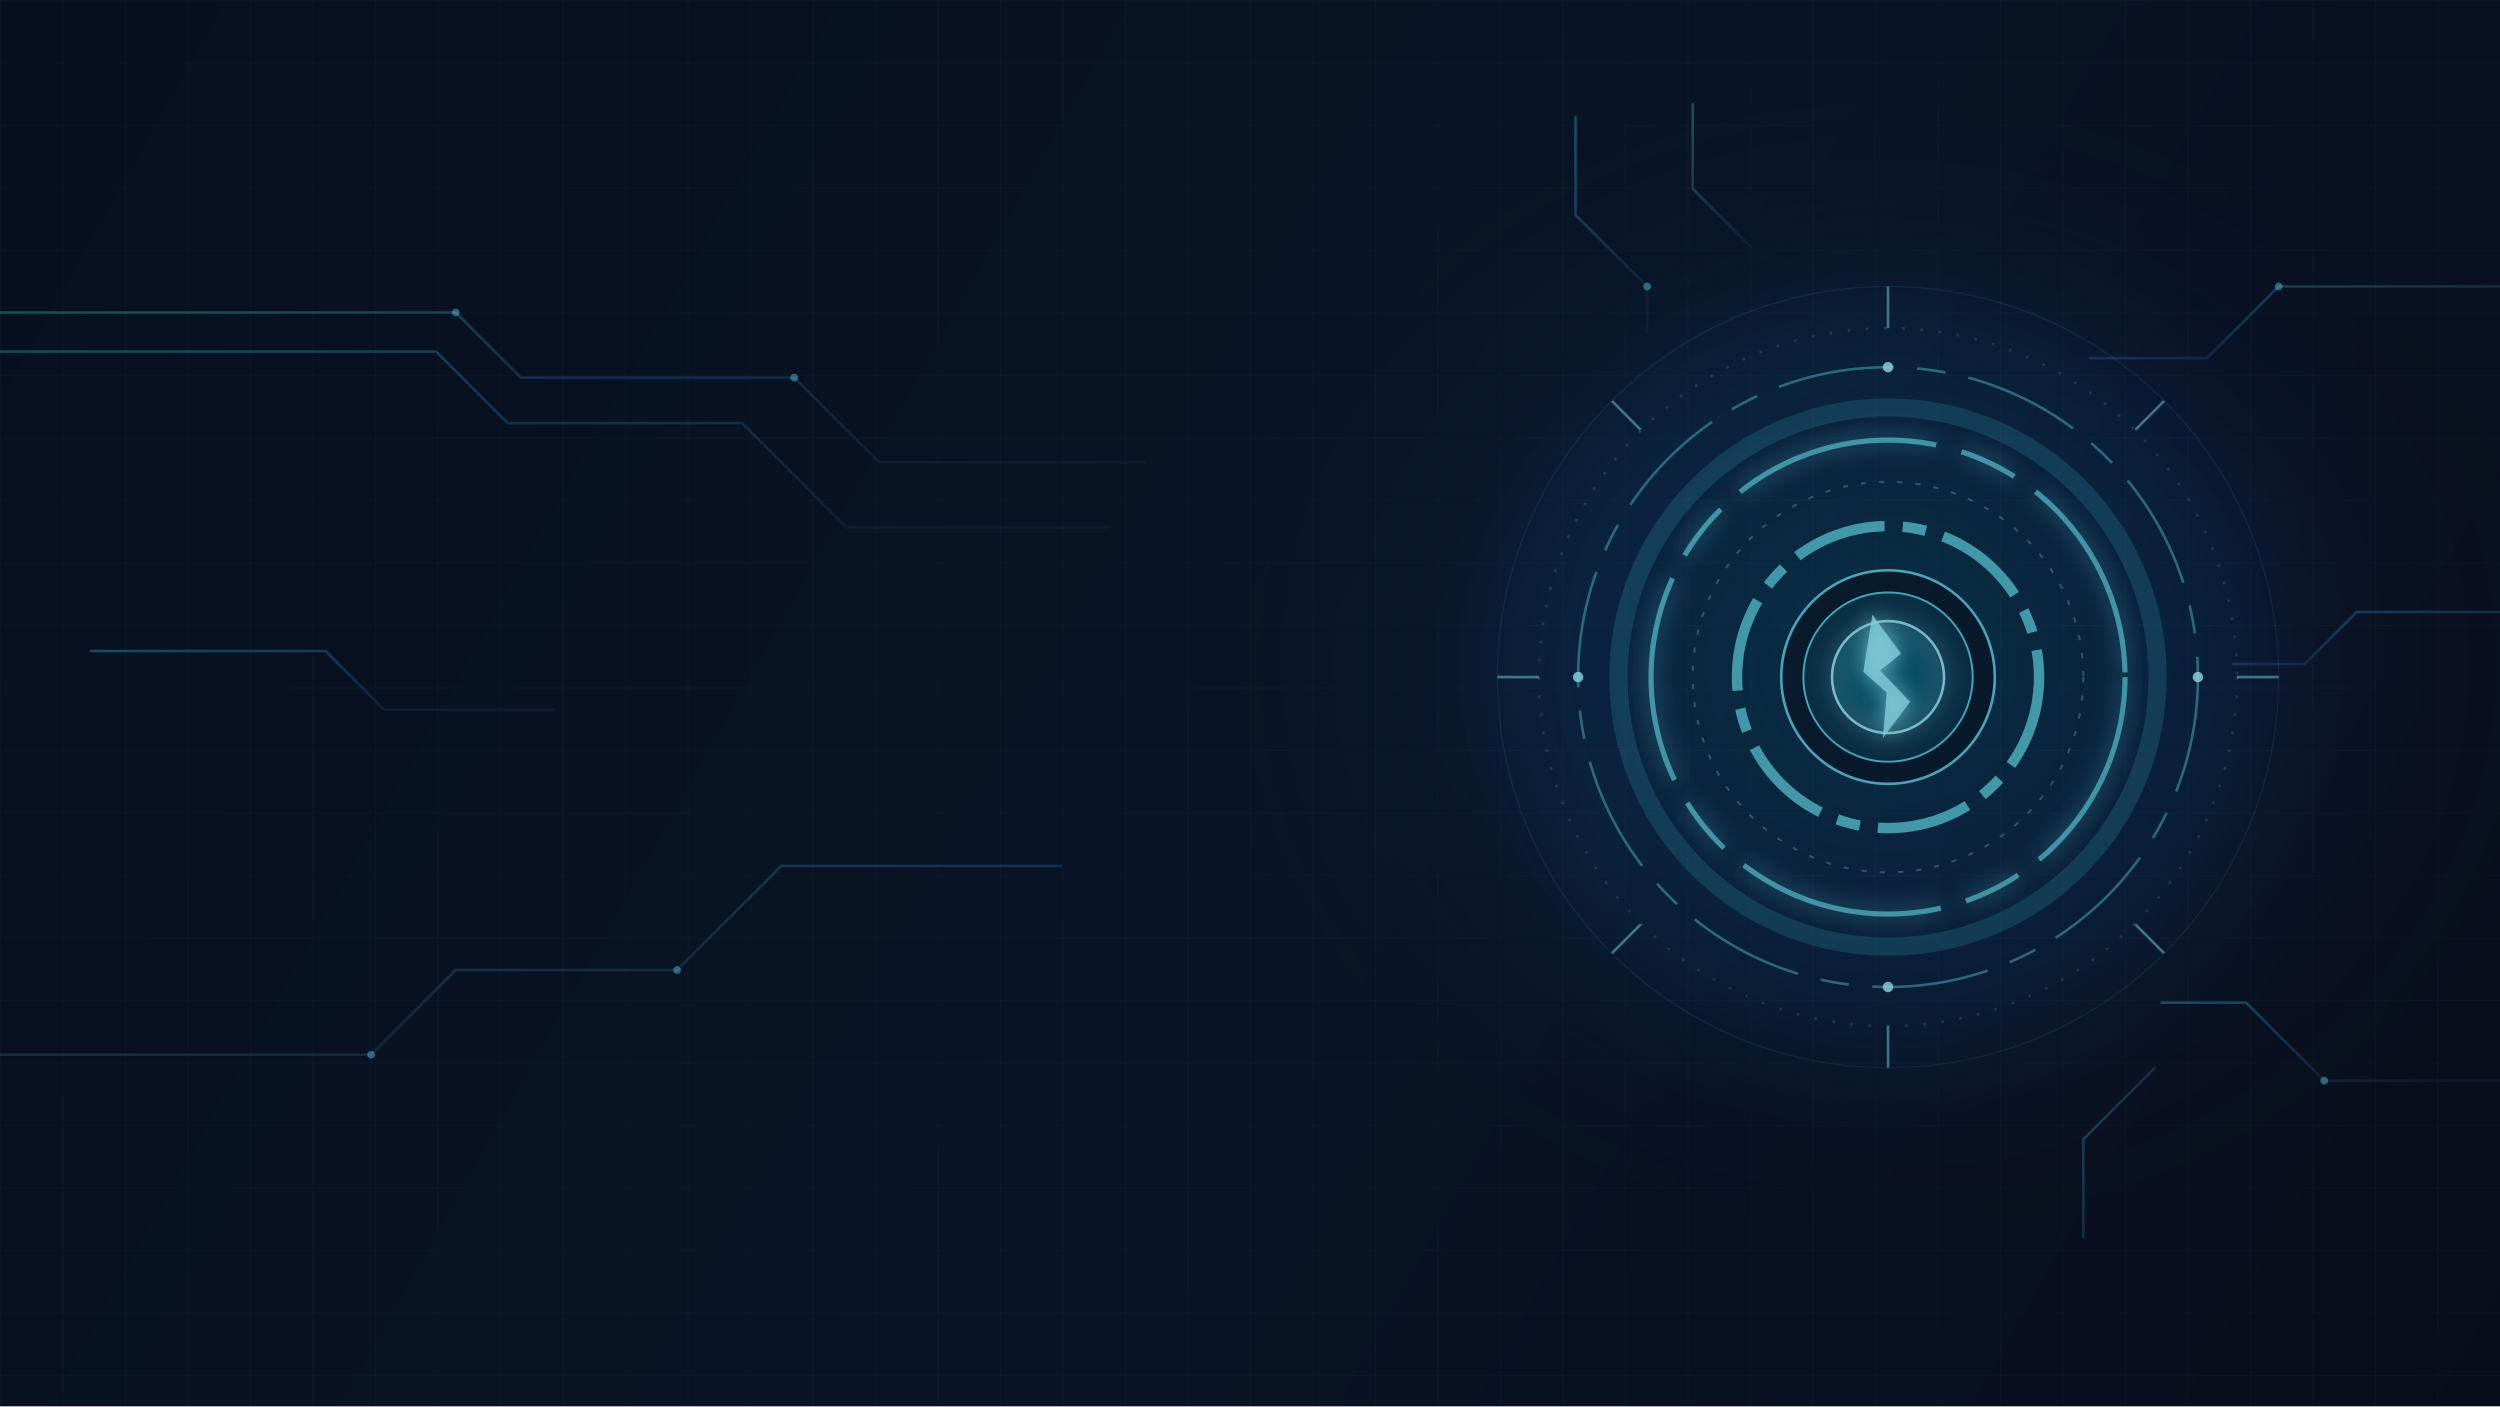
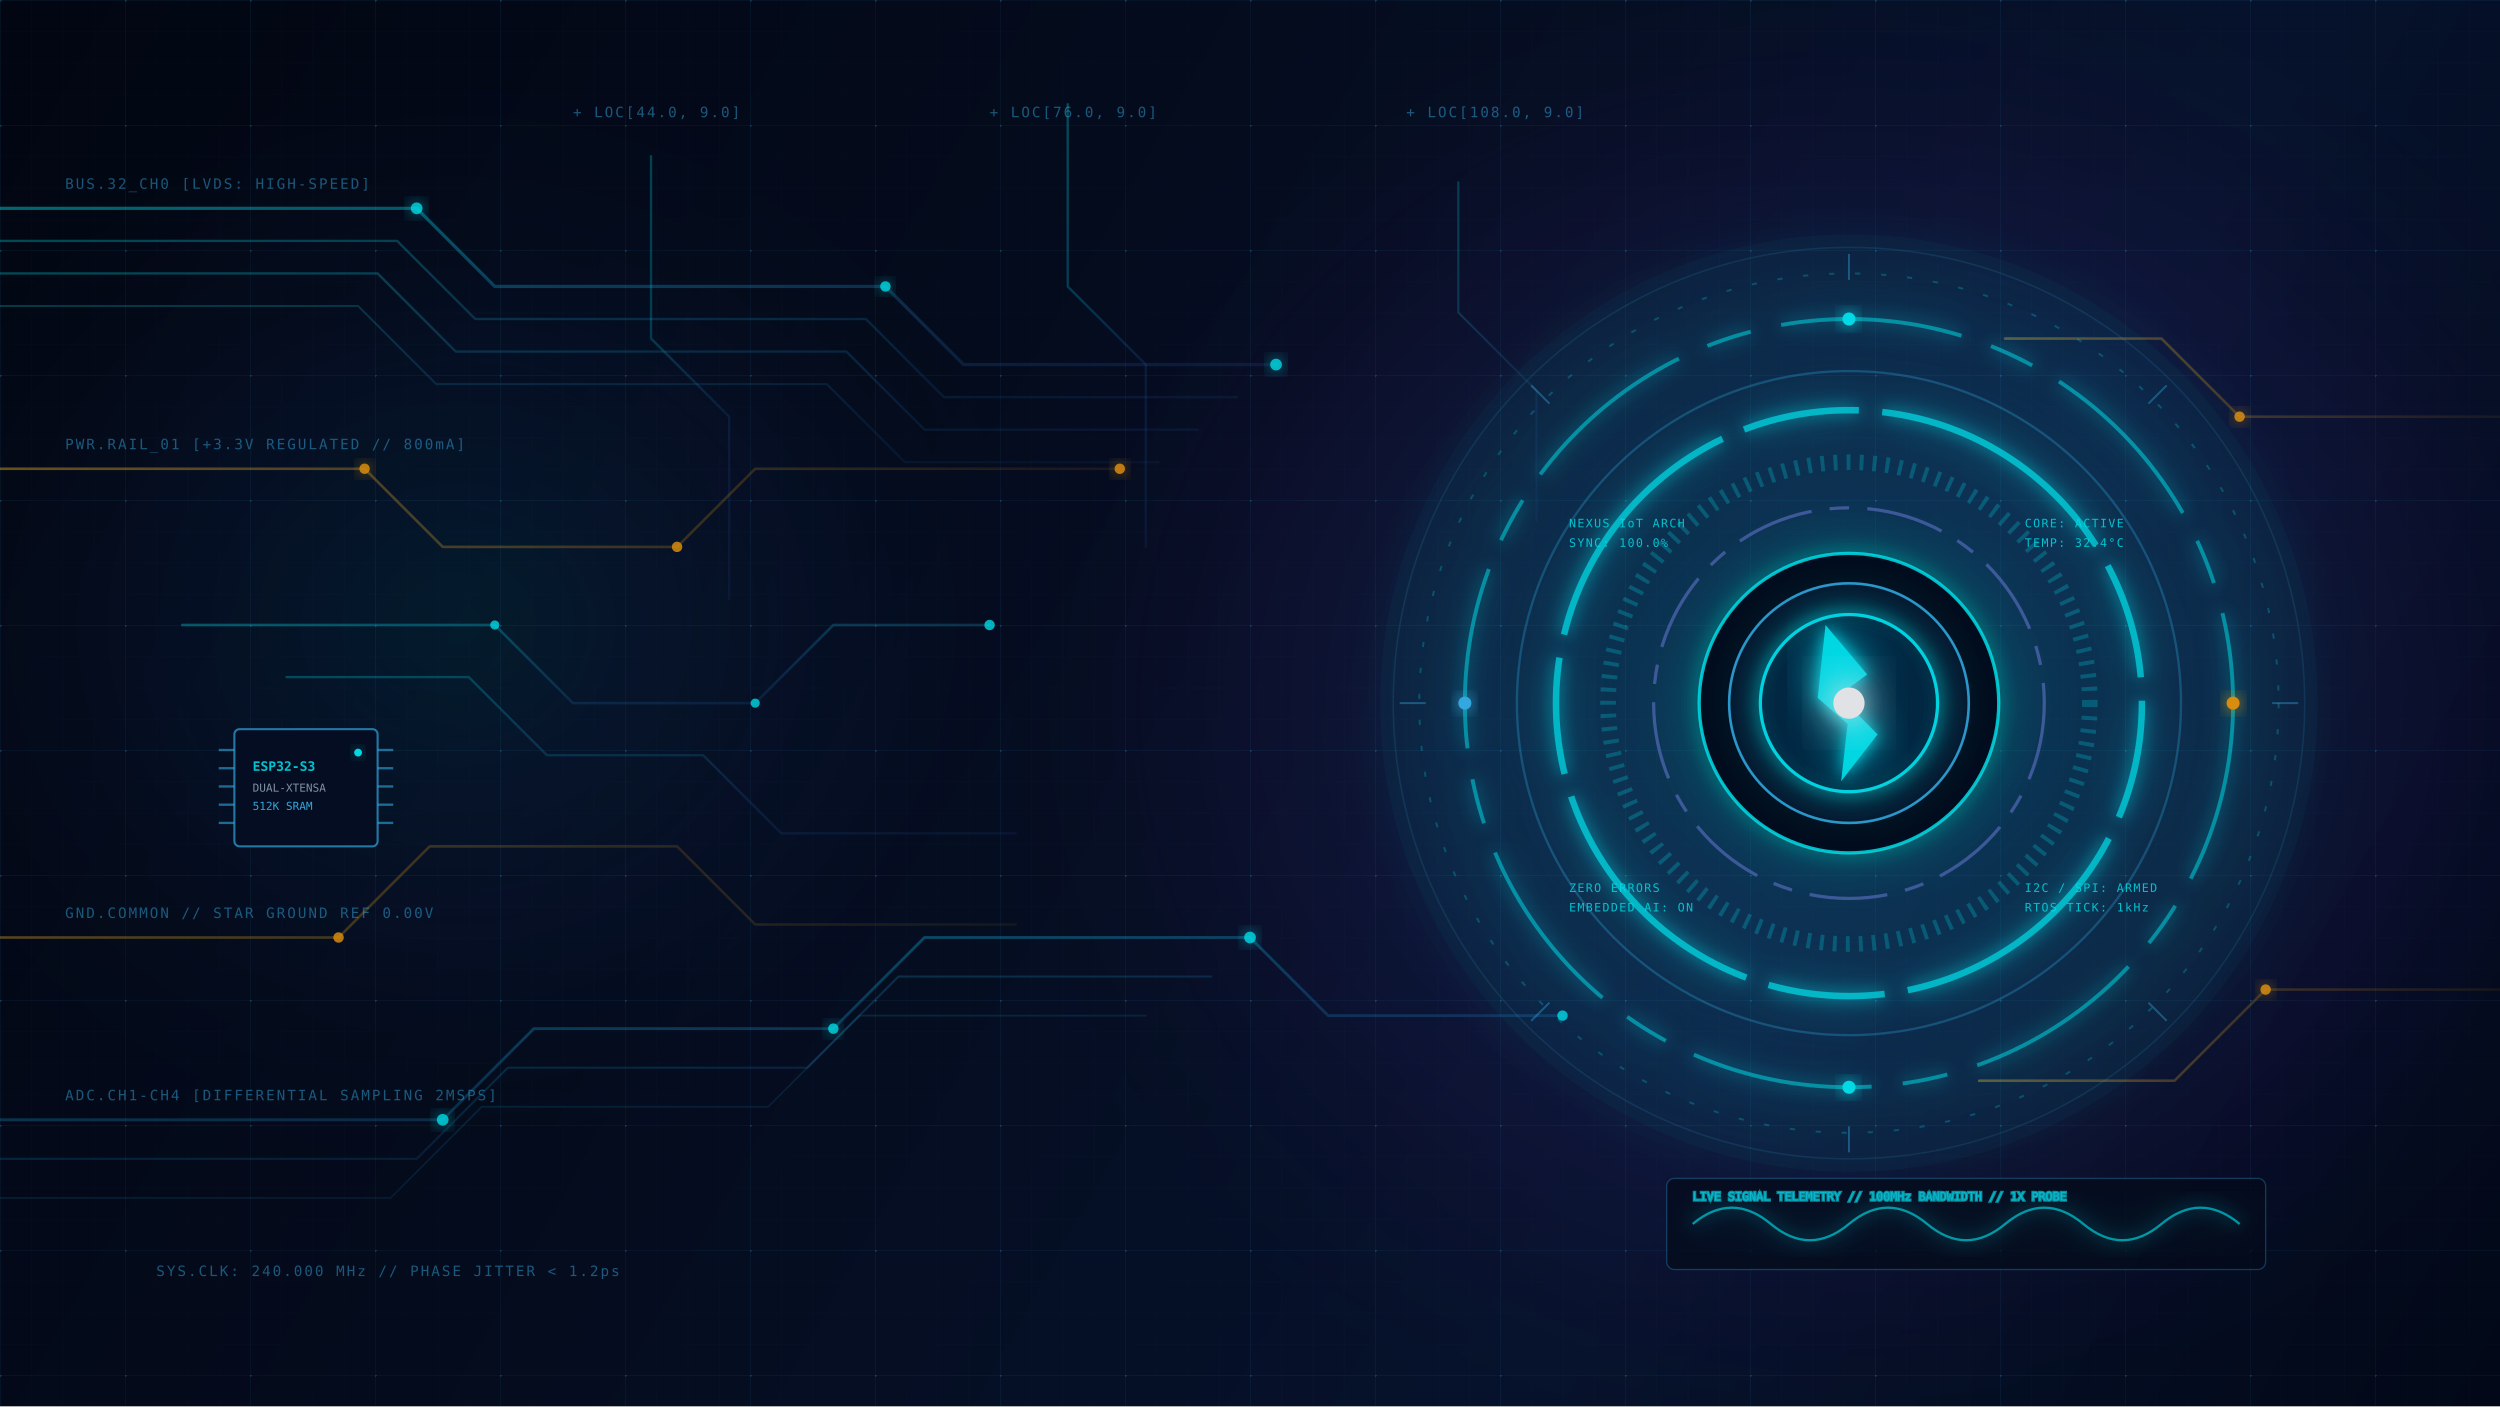
<svg xmlns="http://www.w3.org/2000/svg" width="1920" height="1080" viewBox="0 0 1920 1080" fill="none">
  <defs>
-     <linearGradient id="bg" x1="0" y1="0" x2="1920" y2="1080" gradientUnits="userSpaceOnUse">
-       <stop stop-color="#07101f" />
-       <stop offset=".55" stop-color="#081426" />
-       <stop offset="1" stop-color="#090d1b" />
+     <linearGradient id="bg-cinematic" x1="0" y1="0" x2="1920" y2="1080" gradientUnits="userSpaceOnUse">
+       <stop offset="0%" stop-color="#020612" />
+       <stop offset="35%" stop-color="#040b1c" />
+       <stop offset="70%" stop-color="#06122c" />
+       <stop offset="100%" stop-color="#020817" />
    </linearGradient>
-     <radialGradient id="aura" cx="0" cy="0" r="1" gradientTransform="matrix(540 0 0 470 1450 510)" gradientUnits="userSpaceOnUse">
-       <stop stop-color="#0b8ca5" stop-opacity=".24" />
-       <stop offset=".5" stop-color="#2348a5" stop-opacity=".12" />
-       <stop offset="1" stop-color="#080f20" stop-opacity="0" />
+     <radialGradient id="reactor-aura" cx="0" cy="0" r="1" gradientTransform="matrix(700 0 0 620 1420 540)" gradientUnits="userSpaceOnUse">
+       <stop offset="0%" stop-color="#00f0ff" stop-opacity="0.22" />
+       <stop offset="30%" stop-color="#3b82f6" stop-opacity="0.14" />
+       <stop offset="65%" stop-color="#7c3aed" stop-opacity="0.06" />
+       <stop offset="100%" stop-color="#020612" stop-opacity="0" />
    </radialGradient>
-     <linearGradient id="ring" x1="1120" y1="280" x2="1700" y2="800" gradientUnits="userSpaceOnUse">
-       <stop stop-color="#70f3ff" stop-opacity=".88" />
-       <stop offset=".5" stop-color="#3289e9" stop-opacity=".62" />
-       <stop offset="1" stop-color="#a78bfa" stop-opacity=".78" />
+     <radialGradient id="left-bus-aura" cx="0" cy="0" r="1" gradientTransform="matrix(500 0 0 450 350 480)" gradientUnits="userSpaceOnUse">
+       <stop offset="0%" stop-color="#06b6d4" stop-opacity="0.12" />
+       <stop offset="50%" stop-color="#3b82f6" stop-opacity="0.05" />
+       <stop offset="100%" stop-color="#020612" stop-opacity="0" />
+     </radialGradient>
+     <linearGradient id="trace-cyan" x1="0" y1="0" x2="1" y2="1">
+       <stop offset="0%" stop-color="#00f5ff" stop-opacity="0.7" />
+       <stop offset="100%" stop-color="#3b82f6" stop-opacity="0.2" />
    </linearGradient>
-     <linearGradient id="trace" x1="0" y1="0" x2="1" y2="1">
-       <stop stop-color="#35d8f4" stop-opacity=".35" />
-       <stop offset="1" stop-color="#6278e7" stop-opacity=".08" />
+     <linearGradient id="trace-gold" x1="0" y1="0" x2="1" y2="0">
+       <stop offset="0%" stop-color="#fbbf24" stop-opacity="0.75" />
+       <stop offset="100%" stop-color="#f59e0b" stop-opacity="0.15" />
    </linearGradient>
-     <pattern id="grid" width="48" height="48" patternUnits="userSpaceOnUse">
-       <path d="M48 0H0V48" stroke="#72b4e8" stroke-opacity=".055" stroke-width="1" />
+     <linearGradient id="neon-ring" x1="1000" y1="200" x2="1800" y2="900" gradientUnits="userSpaceOnUse">
+       <stop offset="0%" stop-color="#00f5ff" stop-opacity="0.95" />
+       <stop offset="35%" stop-color="#38bdf8" stop-opacity="0.75" />
+       <stop offset="70%" stop-color="#818cf8" stop-opacity="0.85" />
+       <stop offset="100%" stop-color="#c084fc" stop-opacity="0.9" />
+     </linearGradient>
+     <pattern id="cad-grid-major" width="96" height="96" patternUnits="userSpaceOnUse">
+       <path d="M96 0H0V96" stroke="#38bdf8" stroke-opacity="0.07" stroke-width="1.2" />
+       <circle cx="0" cy="0" r="1.5" fill="#38bdf8" fill-opacity="0.25" />
    </pattern>
-     <filter id="glow" x="-80%" y="-80%" width="260%" height="260%">
-       <feGaussianBlur stdDeviation="8" result="b" />
+     <pattern id="cad-grid-minor" width="24" height="24" patternUnits="userSpaceOnUse">
+       <path d="M24 0H0V24" stroke="#38bdf8" stroke-opacity="0.025" stroke-width="0.8" />
+     </pattern>
+     <filter id="neon-glow" x="-50%" y="-50%" width="200%" height="200%">
+       <feGaussianBlur stdDeviation="6" result="blur1" />
+       <feGaussianBlur stdDeviation="16" result="blur2" />
      <feMerge>
-         <feMergeNode in="b" />
+         <feMergeNode in="blur2" />
+         <feMergeNode in="blur1" />
        <feMergeNode in="SourceGraphic" />
      </feMerge>
    </filter>
-     <filter id="soft" x="-50%" y="-50%" width="200%" height="200%">
-       <feGaussianBlur stdDeviation="35" />
+     <filter id="intense-glow" x="-100%" y="-100%" width="300%" height="300%">
+       <feGaussianBlur stdDeviation="12" result="b1" />
+       <feGaussianBlur stdDeviation="28" result="b2" />
+       <feMerge>
+         <feMergeNode in="b2" />
+         <feMergeNode in="b1" />
+         <feMergeNode in="SourceGraphic" />
+       </feMerge>
    </filter>
  </defs>
-   <rect width="1920" height="1080" fill="url(#bg)" />
-   <rect width="1920" height="1080" fill="url(#aura)" />
-   <rect width="1920" height="1080" fill="url(#grid)" />
-   <circle cx="1450" cy="520" r="300" fill="#08c7ed" fill-opacity=".055" filter="url(#soft)" />
-   <g stroke="url(#trace)" stroke-width="2" stroke-linecap="round" stroke-linejoin="round">
-     <path d="M0 240H350L400 290H610L675 355H880" />
-     <path d="M0 270H335L390 325H570L650 405H850" />
-     <path d="M0 810H285L350 745H520L600 665H815" />
-     <path d="M1920 220H1750L1695 275H1605" />
-     <path d="M1920 830H1785L1725 770H1660" />
-     <path d="M1210 90V165L1265 220V255" />
-     <path d="M1300 80V145L1345 190" />
-     <path d="M1600 950V875L1655 820" />
-     <path d="M70 500H250L295 545H425" />
-     <path d="M1920 470H1810L1770 510H1715" />
+   <rect width="1920" height="1080" fill="url(#bg-cinematic)" />
+   <rect width="1920" height="1080" fill="url(#reactor-aura)" />
+   <rect width="1920" height="1080" fill="url(#left-bus-aura)" />
+   <rect width="1920" height="1080" fill="url(#cad-grid-minor)" />
+   <rect width="1920" height="1080" fill="url(#cad-grid-major)" />
+   <g stroke="url(#trace-cyan)" stroke-linecap="round" stroke-linejoin="round" fill="none">
+     <path d="M0 160 H320 L380 220 H680 L740 280 H980" stroke-width="2.5" stroke-opacity="0.65" />
+     <path d="M0 185 H305 L365 245 H665 L725 305 H950" stroke-width="1.8" stroke-opacity="0.45" />
+     <path d="M0 210 H290 L350 270 H650 L710 330 H920" stroke-width="1.8" stroke-opacity="0.45" />
+     <path d="M0 235 H275 L335 295 H635 L695 355 H890" stroke-width="1.5" stroke-opacity="0.35" />
+     <path d="M0 860 H340 L410 790 H640 L710 720 H960 L1020 780 H1200" stroke-width="2.2" stroke-opacity="0.6" />
+     <path d="M0 890 H320 L390 820 H620 L690 750 H930" stroke-width="1.6" stroke-opacity="0.4" />
+     <path d="M0 920 H300 L370 850 H590 L660 780 H880" stroke-width="1.4" stroke-opacity="0.3" />
+     <path d="M140 480 H380 L440 540 H580 L640 480 H760" stroke-width="2" stroke-opacity="0.5" />
+     <path d="M220 520 H360 L420 580 H540 L600 640 H780" stroke-width="1.8" stroke-opacity="0.4" />
+     <path d="M500 120 V260 L560 320 V460" stroke-width="1.8" stroke-opacity="0.4" />
+     <path d="M820 80 V220 L880 280 V420" stroke-width="1.8" stroke-opacity="0.45" />
+     <path d="M1120 140 V240 L1180 300 V400" stroke-width="1.6" stroke-opacity="0.35" />
  </g>
-   <g fill="#62e8ff" fill-opacity=".45">
-     <circle cx="350" cy="240" r="3" />
-     <circle cx="610" cy="290" r="3" />
-     <circle cx="285" cy="810" r="3" />
-     <circle cx="520" cy="745" r="3" />
-     <circle cx="1750" cy="220" r="3" />
-     <circle cx="1785" cy="830" r="3" />
-     <circle cx="1265" cy="220" r="3" />
+   <g stroke="url(#trace-gold)" stroke-linecap="round" stroke-linejoin="round" fill="none">
+     <path d="M0 360 H280 L340 420 H520 L580 360 H860" stroke-width="2" stroke-opacity="0.6" />
+     <path d="M0 720 H260 L330 650 H520 L580 710 H780" stroke-width="2" stroke-opacity="0.5" />
+     <path d="M1920 320 H1720 L1660 260 H1540" stroke-width="2" stroke-opacity="0.55" />
+     <path d="M1920 760 H1740 L1670 830 H1520" stroke-width="2" stroke-opacity="0.55" />
  </g>
-   <g transform="translate(1450 520)" opacity=".95">
-     <animateTransform attributeName="transform" type="translate" values="1450 520;1450 514;1450 520" dur="8s" repeatCount="indefinite" />
-     <circle r="300" stroke="#48dff8" stroke-opacity=".1" stroke-width="1" />
-     <circle r="268" stroke="url(#ring)" stroke-opacity=".2" stroke-width="2" stroke-dasharray="2 12">
-       <animateTransform attributeName="transform" type="rotate" from="0" to="360" dur="95s" repeatCount="indefinite" />
+   <g fill="#00f5ff" fill-opacity="0.8">
+     <circle cx="320" cy="160" r="4.5" filter="url(#neon-glow)" />
+     <circle cx="680" cy="220" r="4" filter="url(#neon-glow)" />
+     <circle cx="980" cy="280" r="4.5" filter="url(#neon-glow)" />
+     <circle cx="340" cy="860" r="4.5" filter="url(#neon-glow)" />
+     <circle cx="640" cy="790" r="4" filter="url(#neon-glow)" />
+     <circle cx="960" cy="720" r="4.5" filter="url(#neon-glow)" />
+     <circle cx="1200" cy="780" r="4" />
+     <circle cx="380" cy="480" r="3.5" />
+     <circle cx="580" cy="540" r="3.5" />
+     <circle cx="760" cy="480" r="4" />
+   </g>
+   <g fill="#f59e0b" fill-opacity="0.85">
+     <circle cx="280" cy="360" r="4" filter="url(#neon-glow)" />
+     <circle cx="520" cy="420" r="4" />
+     <circle cx="860" cy="360" r="4" filter="url(#neon-glow)" />
+     <circle cx="260" cy="720" r="4" />
+     <circle cx="1720" cy="320" r="4" filter="url(#neon-glow)" />
+     <circle cx="1740" cy="760" r="4" filter="url(#neon-glow)" />
+   </g>
+   <g font-family="monospace" font-size="11" fill="#38bdf8" fill-opacity="0.5" letter-spacing="1.5">
+     <text x="50" y="145">BUS.32_CH0 [LVDS: HIGH-SPEED]</text>
+     <text x="50" y="345">PWR.RAIL_01 [+3.3V REGULATED // 800mA]</text>
+     <text x="50" y="705">GND.COMMON // STAR GROUND REF 0.00V</text>
+     <text x="50" y="845">ADC.CH1-CH4 [DIFFERENTIAL SAMPLING 2MSPS]</text>
+     <text x="120" y="980">SYS.CLK: 240.000 MHz // PHASE JITTER &lt; 1.2ps</text>
+     <text x="440" y="90">+ LOC[44.0, 9.0]</text>
+     <text x="760" y="90">+ LOC[76.0, 9.0]</text>
+     <text x="1080" y="90">+ LOC[108.0, 9.0]</text>
+   </g>
+   <g transform="translate(180, 560)">
+     <rect x="0" y="0" width="110" height="90" rx="4" fill="#040e22" stroke="#38bdf8" stroke-width="1.6" stroke-opacity="0.7" />
+     <text x="14" y="32" font-family="monospace" font-size="10" font-weight="700" fill="#00f5ff" fill-opacity="0.9">ESP32-S3</text>
+     <text x="14" y="48" font-family="monospace" font-size="8.5" fill="#94a3b8">DUAL-XTENSA</text>
+     <text x="14" y="62" font-family="monospace" font-size="8.5" fill="#38bdf8">512K SRAM</text>
+     <circle cx="95" cy="18" r="3" fill="#00f5ff" filter="url(#neon-glow)" />
+     <path d="M-12 16 H0 M-12 30 H0 M-12 44 H0 M-12 58 H0 M-12 72 H0" stroke="#38bdf8" stroke-width="1.8" stroke-opacity="0.6" />
+     <path d="M110 16 H122 M110 30 H122 M110 44 H122 M110 58 H122 M110 72 H122" stroke="#38bdf8" stroke-width="1.8" stroke-opacity="0.6" />
+   </g>
+   <g transform="translate(1420 540)">
+     <circle r="360" fill="#00f5ff" fill-opacity="0.03" filter="url(#intense-glow)" />
+     <circle r="350" stroke="#38bdf8" stroke-opacity="0.14" stroke-width="1.2" />
+     <circle r="330" stroke="#00f5ff" stroke-opacity="0.25" stroke-width="1.5" stroke-dasharray="4 16">
+       <animateTransform attributeName="transform" type="rotate" from="0" to="360" dur="120s" repeatCount="indefinite" />
    </circle>
-     <circle r="238" stroke="url(#ring)" stroke-opacity=".48" stroke-width="2" stroke-dasharray="90 18 22 18" />
-     <circle r="207" stroke="#51dff9" stroke-opacity=".18" stroke-width="14" />
-     <circle r="182" stroke="url(#ring)" stroke-opacity=".72" stroke-width="4" stroke-dasharray="160 20 45 20" filter="url(#glow)">
-       <animateTransform attributeName="transform" type="rotate" from="360" to="0" dur="42s" repeatCount="indefinite" />
+     <circle r="295" stroke="url(#neon-ring)" stroke-opacity="0.55" stroke-width="3" stroke-dasharray="140 24 35 24" filter="url(#neon-glow)">
+       <animateTransform attributeName="transform" type="rotate" from="360" to="0" dur="60s" repeatCount="indefinite" />
    </circle>
-     <circle r="150" stroke="#a0f4ff" stroke-opacity=".3" stroke-width="1.5" stroke-dasharray="4 10" />
-     <circle r="116" stroke="url(#ring)" stroke-opacity=".78" stroke-width="8" stroke-dasharray="72 14 18 14" />
-     <circle r="82" fill="#081a2c" stroke="#70eaff" stroke-opacity=".8" stroke-width="2" />
-     <circle r="65" fill="#0b3952" fill-opacity=".7" stroke="#66eaff" stroke-opacity=".8" stroke-width="1.5" />
-     <circle r="43" fill="#21c9ed" fill-opacity=".14" stroke="#a6f6ff" stroke-opacity=".85" stroke-width="2" filter="url(#glow)">
-       <animate attributeName="r" values="40;44;40" dur="3.8s" repeatCount="indefinite" />
+     <g stroke="#38bdf8" stroke-opacity="0.4" stroke-width="1.5">
+       <path d="M0 -345 V-325 M0 325 V345 M-345 0 H-325 M325 0 H345" />
+       <path d="M-244 -244 L-230 -230 M244 -244 L230 -230 M-244 244 L-230 230 M244 244 L230 230" />
+     </g>
+     <circle r="255" stroke="#38bdf8" stroke-opacity="0.3" stroke-width="1.8" />
+     <circle r="225" stroke="url(#neon-ring)" stroke-opacity="0.75" stroke-width="5" stroke-dasharray="90 18 200 18" filter="url(#neon-glow)">
+       <animateTransform attributeName="transform" type="rotate" from="0" to="360" dur="45s" repeatCount="indefinite" />
    </circle>
-     <path d="M-12 -48L10 -18L-6 -5L17 19L-4 47L-1 12L-19 -4L-12 -48Z" fill="#9ff6ff" fill-opacity=".8" filter="url(#glow)" />
-     <g stroke="#8befff" stroke-opacity=".52" stroke-width="2">
-       <path d="M0 -300V-268M0 268V300M-300 0H-268M268 0H300" />
-       <path d="M-212 -212L-190 -190M212 -212L190 -190M-212 212L-190 190M212 212L190 190" />
+     <circle r="185" stroke="#00f5ff" stroke-opacity="0.25" stroke-width="12" stroke-dasharray="3 7" />
+     <circle r="150" stroke="#818cf8" stroke-opacity="0.5" stroke-width="2.5" stroke-dasharray="60 14 15 14" />
+     <circle r="115" fill="#030c1d" stroke="#00f5ff" stroke-opacity="0.85" stroke-width="2.5" filter="url(#neon-glow)" />
+     <circle r="92" fill="#04162e" fill-opacity="0.85" stroke="#38bdf8" stroke-opacity="0.9" stroke-width="2" />
+     <circle r="68" fill="#062547" fill-opacity="0.9" stroke="#00f5ff" stroke-opacity="0.95" stroke-width="2.5" filter="url(#neon-glow)">
+       <animate attributeName="r" values="66;71;66" dur="3.2s" repeatCount="indefinite" />
+     </circle>
+     <path d="M-18 -60 L14 -22 L-8 -6 L22 24 L-6 60 L-1 16 L-24 -4 L-18 -60Z" fill="#00f5ff" fill-opacity="0.95" filter="url(#neon-glow)">
+       <animate attributeName="opacity" values="0.85;1;0.85" dur="2s" repeatCount="indefinite" />
+     </path>
+     <circle cx="0" cy="0" r="12" fill="#ffffff" filter="url(#intense-glow)" />
+     <g font-family="monospace" font-size="9" fill="#00f5ff" fill-opacity="0.85" letter-spacing="1">
+       <text x="135" y="-135">CORE: ACTIVE</text>
+       <text x="135" y="-120">TEMP: 32.4°C</text>
+       <text x="-215" y="-135">NEXUS IoT ARCH</text>
+       <text x="-215" y="-120">SYNC: 100.0%</text>
+       <text x="135" y="145">I2C / SPI: ARMED</text>
+       <text x="135" y="160">RTOS TICK: 1kHz</text>
+       <text x="-215" y="145">ZERO ERRORS</text>
+       <text x="-215" y="160">EMBEDDED AI: ON</text>
    </g>
-     <g fill="#9ff5ff" fill-opacity=".85">
-       <circle cx="0" cy="-238" r="4" />
-       <circle cx="238" cy="0" r="4" />
-       <circle cx="0" cy="238" r="4" />
-       <circle cx="-238" cy="0" r="4" />
+     <g>
+       <animateTransform attributeName="transform" type="rotate" from="0" to="360" dur="28s" repeatCount="indefinite" />
+       <circle cx="0" cy="-295" r="5" fill="#00f5ff" filter="url(#neon-glow)" />
+       <circle cx="295" cy="0" r="5" fill="#f59e0b" filter="url(#neon-glow)" />
+       <circle cx="0" cy="295" r="5" fill="#00f5ff" filter="url(#neon-glow)" />
+       <circle cx="-295" cy="0" r="5" fill="#38bdf8" filter="url(#neon-glow)" />
    </g>
  </g>
-   <rect width="1920" height="1080" fill="url(#bg)" fill-opacity=".14" />
+   <g transform="translate(1300, 940)" stroke="#00f5ff" stroke-opacity="0.65" stroke-width="1.8" fill="none">
+     <rect x="-20" y="-35" width="460" height="70" rx="6" fill="#030a18" fill-opacity="0.75" stroke="#38bdf8" stroke-opacity="0.3" stroke-width="1" />
+     <path d="M0 0 Q 30 -25, 60 0 T 120 0 T 180 0 T 240 0 T 300 0 T 360 0 T 420 0" filter="url(#neon-glow)" />
+     <text x="0" y="-18" font-family="monospace" font-size="9" fill="#38bdf8" fill-opacity="0.7">LIVE SIGNAL TELEMETRY // 100MHz BANDWIDTH // 1X PROBE</text>
+   </g>
+   <rect width="1920" height="1080" fill="url(#bg-cinematic)" fill-opacity="0.12" />
</svg>
